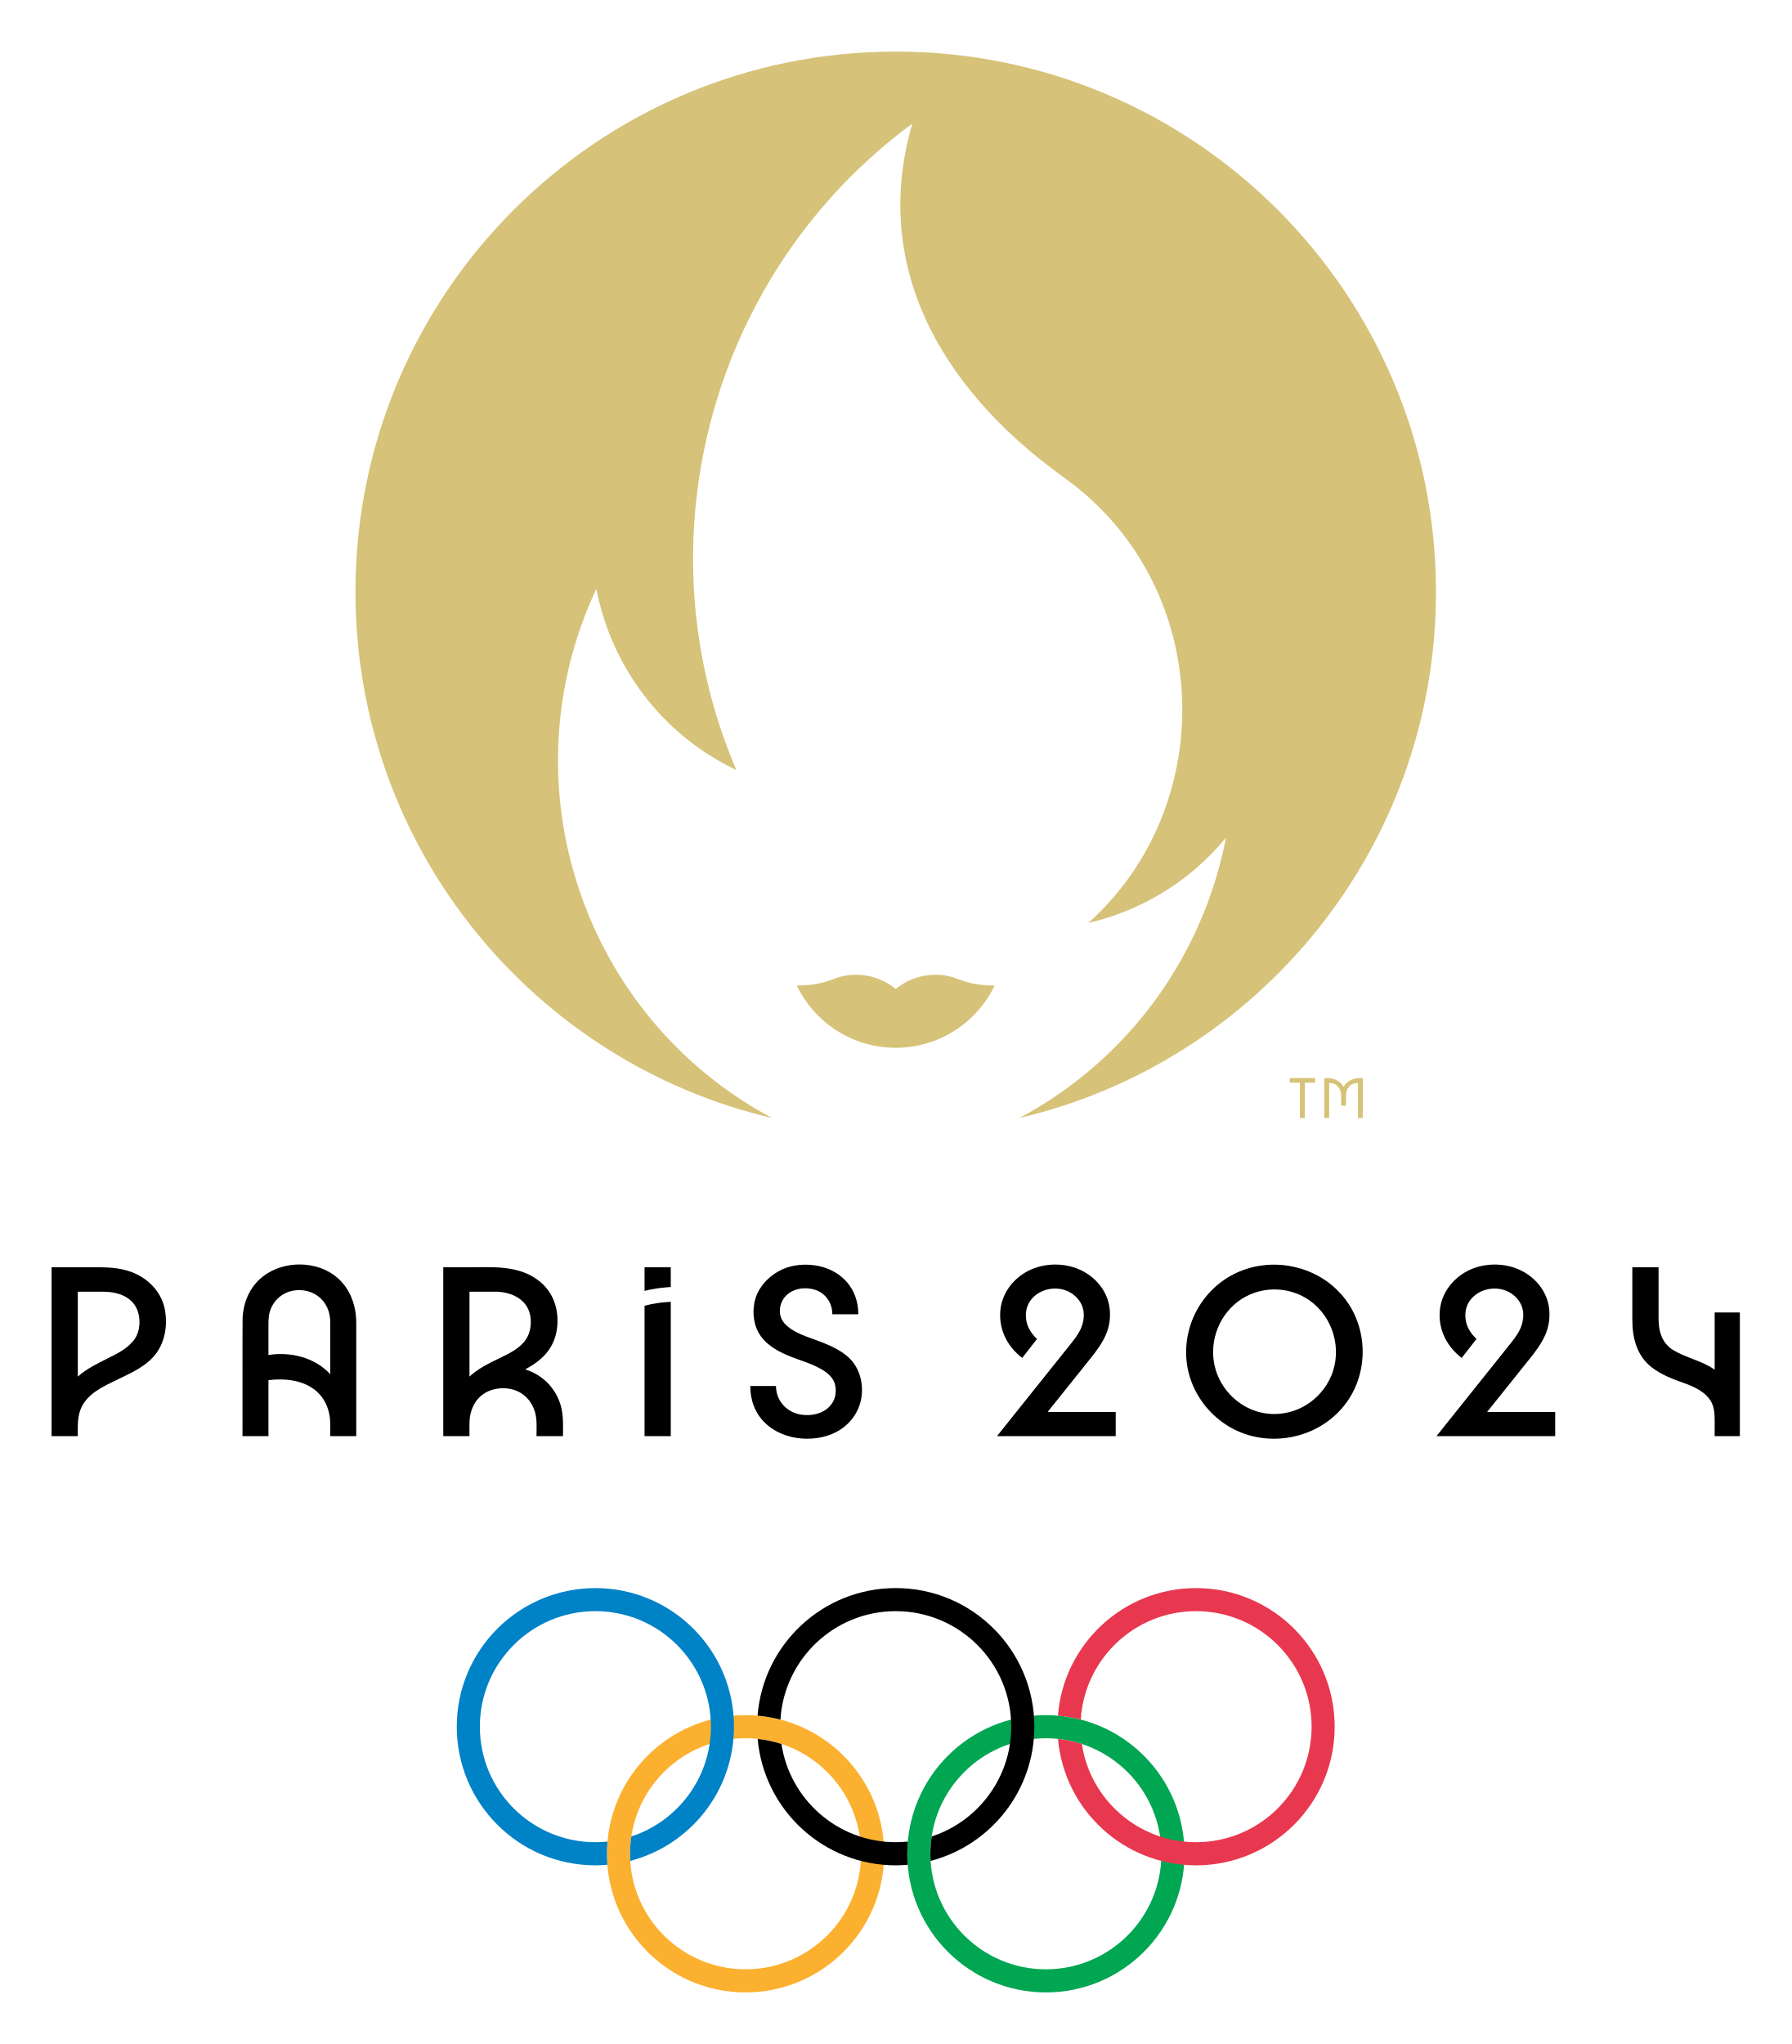
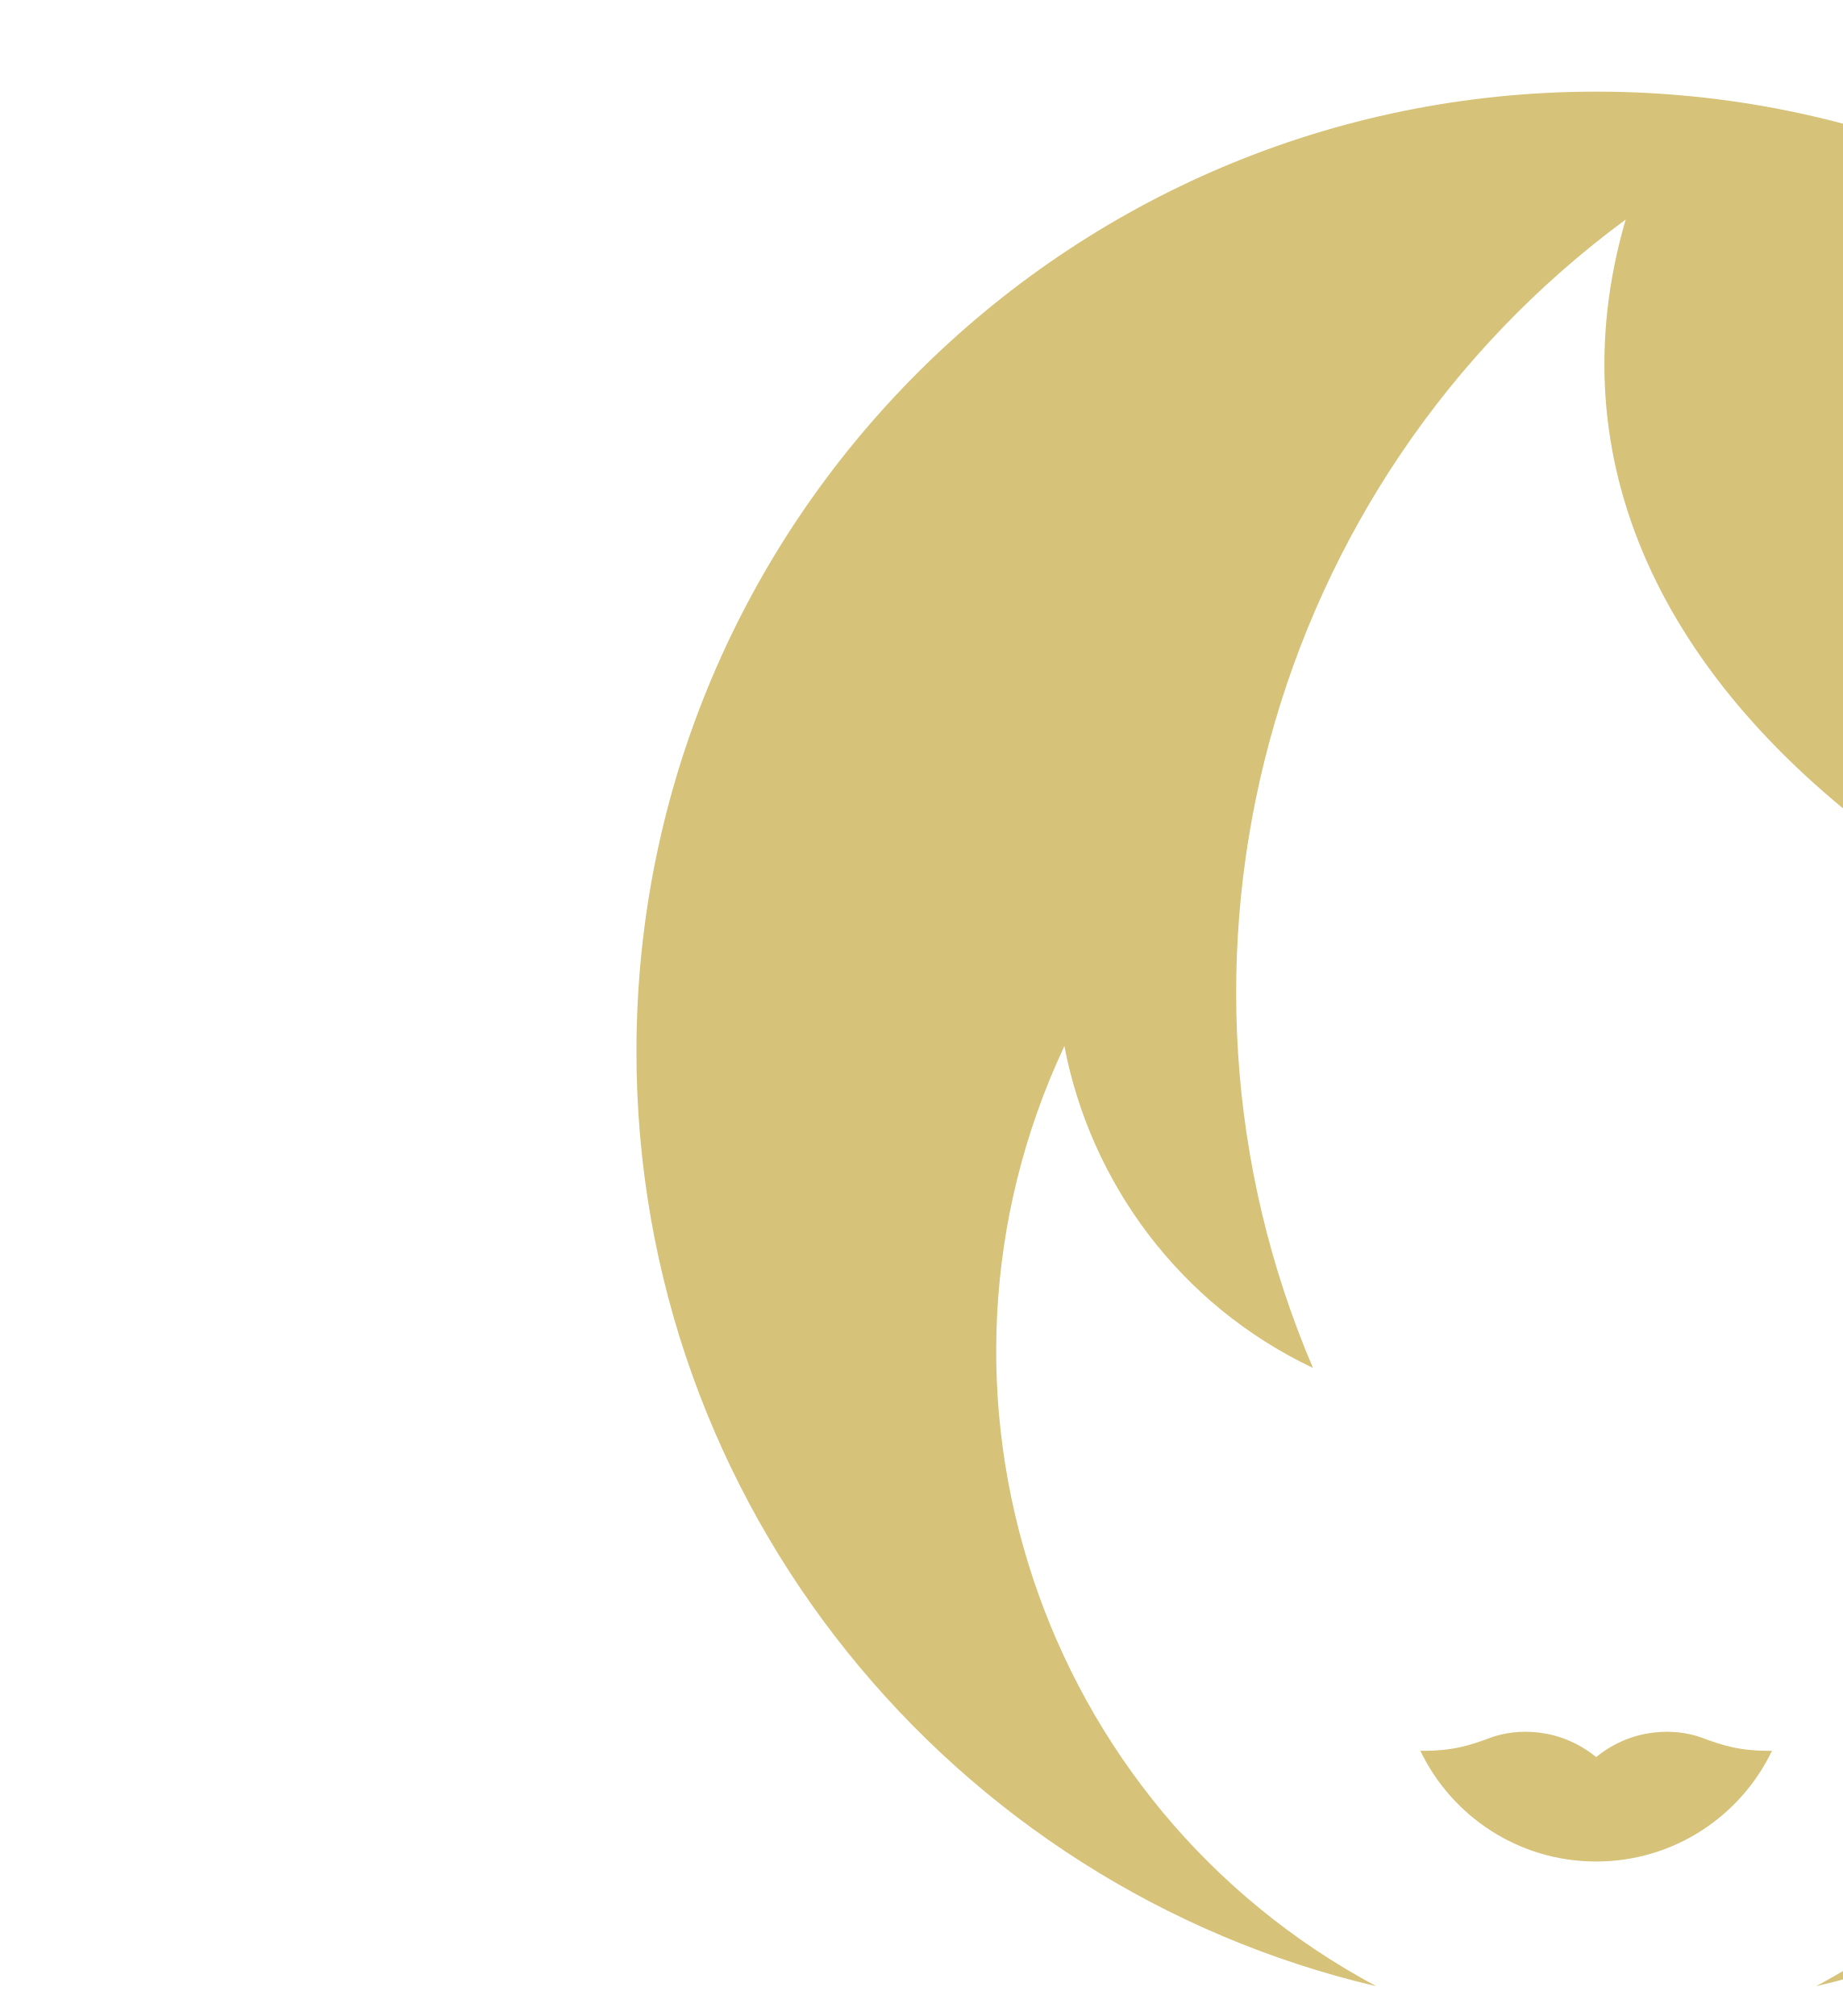
- <svg xmlns="http://www.w3.org/2000/svg" version="1.1" id="svg2" xml:space="preserve" width="173.679" height="198.145" viewBox="0 0 173.679 198.145">
+ <svg xmlns="http://www.w3.org/2000/svg" version="1.1" id="svg2" xml:space="preserve" width="100.679" height="110.145" viewBox="0 0 100 110">
  <defs id="defs6" />
  <g id="g10" transform="matrix(1.333333,0,0,-1.333333,-188.3856,697.5869)">
    <g id="g1068">
      <g transform="translate(151.1962,430.5627)" id="g5524">
        <path id="path5526" style="fill:#000000;fill-opacity:1;fill-rule:nonzero;stroke:none" d="m 0,0 c -0.914,0.44 -1.901,0.491 -2.895,0.491 h -3.262 v -12.276 h 1.907 c 0,0.695 -0.046,1.417 0.252,2.066 0.481,1.045 1.601,1.547 2.579,2.021 1.049,0.507 2.212,1.002 2.908,1.985 0.617,0.871 0.785,2.025 0.605,3.066 C 1.887,-1.457 1.073,-0.517 0,0 M -0.094,-4.693 C -0.547,-5.371 -1.313,-5.752 -2.023,-6.106 -2.798,-6.493 -3.596,-6.877 -4.25,-7.457 v 6.173 h 1.808 c 1.012,0 2.127,-0.311 2.527,-1.351 0.244,-0.634 0.202,-1.485 -0.179,-2.058" />
      </g>
      <g transform="translate(165.2189,430.7137)" id="g5528">
        <path id="path5530" style="fill:#000000;fill-opacity:1;fill-rule:nonzero;stroke:none" d="m 0,0 c -1.652,0.934 -4.02,0.658 -5.297,-0.781 -0.621,-0.699 -0.936,-1.599 -0.992,-2.524 -0.014,-0.234 -0.009,-8.631 -0.009,-8.631 h 1.888 v 4.067 c 1.112,0.141 2.357,0.033 3.29,-0.645 0.836,-0.607 1.203,-1.563 1.205,-2.573 0,-0.283 0,-0.849 0,-0.849 h 1.889 v 8.232 C 1.972,-2.194 1.353,-0.765 0,0 m -0.019,-7.328 c -1.122,1.138 -2.843,1.536 -4.391,1.289 v 2.006 c 0,0.369 -0.009,0.738 0.086,1.099 0.181,0.692 0.707,1.263 1.387,1.491 0.709,0.239 1.53,0.131 2.132,-0.318 0.604,-0.451 0.883,-1.144 0.89,-1.884 0.005,-0.576 0,-1.153 0,-1.729 v -2.073 c -0.035,0.039 -0.067,0.082 -0.104,0.119" />
      </g>
      <g transform="translate(180.1765,423.3387)" id="g5532">
        <path id="path5534" style="fill:#000000;fill-opacity:1;fill-rule:nonzero;stroke:none" d="M 0,0 C -0.218,0.116 -0.451,0.212 -0.695,0.289 -0.089,0.622 0.511,1.033 0.935,1.588 1.328,2.103 1.552,2.697 1.623,3.339 1.77,4.685 1.33,5.968 0.222,6.789 -1.254,7.885 -3.121,7.715 -4.854,7.715 H -6.657 V -4.561 h 1.907 c 0,0.364 -0.013,0.731 0.004,1.095 0.038,0.811 0.396,1.594 1.105,2.028 0.693,0.423 1.639,0.473 2.378,0.142 0.745,-0.334 1.228,-1.05 1.349,-1.846 0.071,-0.464 0.037,-0.951 0.037,-1.419 h 1.926 c 0,0.674 0.037,1.36 -0.112,2.022 C 1.69,-1.448 0.986,-0.527 0,0 m -2.88,5.94 c 1.214,0 2.442,-0.593 2.574,-1.921 C -0.242,3.38 -0.382,2.747 -0.807,2.256 -1.272,1.72 -1.965,1.396 -2.593,1.094 -3.355,0.727 -4.12,0.345 -4.75,-0.228 V 5.94 Z" />
      </g>
      <g transform="translate(188.1558,429.335)" id="g5536">
        <path id="path5538" style="fill:#000000;fill-opacity:1;fill-rule:nonzero;stroke:none" d="M 0,0 C 0.622,0.166 1.266,0.243 1.907,0.283 V 1.719 H 0 Z" />
      </g>
      <g transform="translate(188.1558,428.2586)" id="g5540">
        <path id="path5542" style="fill:#000000;fill-opacity:1;fill-rule:nonzero;stroke:none" d="M 0,0 V -9.481 H 1.907 V 0.283 C 1.266,0.256 0.621,0.162 0,0" />
      </g>
      <g transform="translate(202.7925,424.6701)" id="g5544">
        <path id="path5546" style="fill:#000000;fill-opacity:1;fill-rule:nonzero;stroke:none" d="m 0,0 c -0.684,0.537 -1.503,0.846 -2.312,1.142 -0.75,0.273 -1.622,0.562 -2.164,1.181 -0.501,0.571 -0.389,1.476 0.127,1.995 0.534,0.536 1.391,0.656 2.094,0.433 0.794,-0.251 1.273,-0.966 1.273,-1.786 h 1.888 c 0,0.9 -0.288,1.765 -0.907,2.428 -0.6,0.642 -1.427,1.024 -2.292,1.137 C -3.192,6.648 -4.124,6.531 -4.919,6.078 -5.665,5.654 -6.294,4.98 -6.561,4.153 -6.816,3.363 -6.76,2.377 -6.354,1.645 -5.901,0.83 -5.083,0.34 -4.248,-0.017 c 0.908,-0.387 1.955,-0.625 2.767,-1.204 0.327,-0.233 0.599,-0.532 0.696,-0.931 0.095,-0.39 0.06,-0.83 -0.121,-1.19 -0.441,-0.877 -1.539,-1.145 -2.438,-0.972 -1.008,0.193 -1.736,1.035 -1.736,2.067 h -1.87 c 0,-0.999 0.325,-1.941 1.04,-2.652 0.708,-0.706 1.691,-1.087 2.678,-1.166 1.035,-0.083 2.103,0.127 2.96,0.733 0.788,0.559 1.32,1.425 1.423,2.39 C 1.27,-1.816 0.906,-0.712 0,0" />
      </g>
      <g transform="translate(220.5643,424.4058)" id="g5548">
        <path id="path5550" style="fill:#000000;fill-opacity:1;fill-rule:nonzero;stroke:none" d="M 0,0 C 0.422,0.524 0.833,1.076 1.112,1.692 1.387,2.3 1.486,2.973 1.412,3.636 1.271,4.898 0.398,5.945 -0.74,6.465 -1.903,6.996 -3.368,6.971 -4.506,6.389 -5.655,5.802 -6.479,4.681 -6.548,3.375 -6.619,2.04 -5.998,0.86 -4.948,0.057 l 1.076,1.378 c -0.386,0.369 -0.692,0.816 -0.78,1.352 -0.085,0.516 0.003,1.037 0.317,1.462 0.616,0.833 1.853,1.084 2.768,0.624 0.457,-0.229 0.841,-0.627 1.005,-1.116 0.171,-0.509 0.09,-1.094 -0.127,-1.576 -0.22,-0.487 -0.57,-0.903 -0.901,-1.317 -1.275,-1.595 -2.55,-3.189 -3.824,-4.783 -0.455,-0.57 -0.911,-1.14 -1.366,-1.709 h 8.631 v 1.756 H -3.1 Z" />
      </g>
      <g transform="translate(238.5062,429.4107)" id="g5552">
        <path id="path5554" style="fill:#000000;fill-opacity:1;fill-rule:nonzero;stroke:none" d="m 0,0 c -1.902,1.859 -4.881,2.359 -7.295,1.245 -2.435,-1.124 -3.901,-3.709 -3.648,-6.373 0.248,-2.612 2.2,-4.851 4.737,-5.494 2.574,-0.652 5.398,0.308 6.939,2.492 1.549,2.196 1.504,5.279 -0.113,7.426 C 0.431,-0.454 0.224,-0.219 0,0 m -0.425,-6.261 c -0.745,-1.749 -2.503,-2.873 -4.408,-2.758 -1.846,0.11 -3.449,1.433 -3.984,3.192 -0.549,1.806 0.103,3.823 1.601,4.967 1.505,1.148 3.636,1.189 5.191,0.112 1.738,-1.204 2.429,-3.563 1.6,-5.513" />
      </g>
      <g transform="translate(252.5199,424.4058)" id="g5556">
        <path id="path5558" style="fill:#000000;fill-opacity:1;fill-rule:nonzero;stroke:none" d="M 0,0 C 0.422,0.524 0.833,1.076 1.112,1.692 1.387,2.3 1.486,2.973 1.412,3.636 1.27,4.898 0.398,5.945 -0.74,6.465 -1.903,6.996 -3.368,6.971 -4.506,6.389 -5.655,5.802 -6.479,4.681 -6.548,3.375 -6.619,2.04 -5.999,0.86 -4.948,0.057 l 1.076,1.378 c -0.386,0.369 -0.692,0.816 -0.78,1.352 -0.085,0.516 0.002,1.037 0.317,1.462 0.616,0.833 1.853,1.084 2.768,0.624 C -1.11,4.644 -0.726,4.246 -0.562,3.757 -0.391,3.248 -0.472,2.663 -0.689,2.181 -0.909,1.694 -1.259,1.278 -1.591,0.864 -2.865,-0.731 -4.14,-2.325 -5.414,-3.919 -5.87,-4.489 -6.325,-5.059 -6.78,-5.628 h 8.631 v 1.756 H -3.1 Z" />
      </g>
      <g transform="translate(265.9663,427.7676)" id="g5560">
        <path id="path5562" style="fill:#000000;fill-opacity:1;fill-rule:nonzero;stroke:none" d="m 0,0 v -4.161 c -0.908,0.647 -2.043,0.844 -2.993,1.413 -0.821,0.491 -1.082,1.35 -1.086,2.259 -0.005,0.89 0,3.775 0,3.775 h -1.908 c 0,0 -0.002,-2.555 0,-3.833 0.002,-1.308 0.324,-2.587 1.395,-3.429 0.66,-0.519 1.454,-0.839 2.241,-1.114 0.702,-0.246 1.448,-0.554 1.93,-1.147 C -0.042,-6.704 0,-7.263 0,-7.839 V -8.99 H 1.832 V 0 Z" />
      </g>
      <g transform="translate(205.5795,388.4116)" id="g5564">
        <path id="path5566" style="fill:#fcb030;fill-opacity:1;fill-rule:nonzero;stroke:none" d="m 0,0 c 0,-5.566 -4.515,-10.08 -10.081,-10.08 -5.567,0 -10.078,4.514 -10.078,10.08 0,5.567 4.511,10.079 10.078,10.079 C -4.515,10.079 0,5.567 0,0 m -10.081,8.399 c -4.638,0 -8.398,-3.761 -8.398,-8.399 0,-4.638 3.76,-8.399 8.398,-8.399 4.64,0 8.401,3.761 8.401,8.399 0,4.638 -3.761,8.399 -8.401,8.399" />
      </g>
      <g transform="translate(227.4189,388.4116)" id="g5568">
        <path id="path5570" style="fill:#00a652;fill-opacity:1;fill-rule:nonzero;stroke:none" d="m 0,0 c 0,-5.566 -4.514,-10.08 -10.08,-10.08 -5.567,0 -10.08,4.514 -10.08,10.08 0,5.567 4.513,10.079 10.08,10.079 C -4.514,10.079 0,5.567 0,0 m -10.08,8.399 c -4.64,0 -8.399,-3.761 -8.399,-8.399 0,-4.638 3.759,-8.399 8.399,-8.399 4.639,0 8.4,3.761 8.4,8.399 0,4.638 -3.761,8.399 -8.4,8.399" />
      </g>
      <g transform="translate(184.5818,407.7274)" id="g5572">
        <path id="path5574" style="fill:#0082c7;fill-opacity:1;fill-rule:nonzero;stroke:none" d="m 0,0 c -5.568,0 -10.08,-4.51 -10.08,-10.077 0,-5.566 4.512,-10.079 10.08,-10.079 0.294,0 0.583,0.017 0.872,0.041 -0.02,0.263 -0.034,0.53 -0.034,0.799 0,0.301 0.017,0.593 0.041,0.885 -0.29,-0.028 -0.582,-0.043 -0.879,-0.043 -4.64,0 -8.401,3.758 -8.401,8.397 0,4.64 3.761,8.401 8.401,8.401 4.638,0 8.399,-3.761 8.399,-8.401 0,-3.725 -2.426,-6.881 -5.786,-7.981 -0.061,-0.411 -0.095,-0.832 -0.095,-1.258 0,-0.175 0.007,-0.344 0.017,-0.517 4.339,1.127 7.542,5.069 7.542,9.756 C 10.077,-4.51 5.566,0 0,0" />
      </g>
      <g transform="translate(228.2572,407.7294)" id="g5576">
        <path id="path5578" style="fill:#e8384f;fill-opacity:1;fill-rule:nonzero;stroke:none" d="m 0,0 c -5.296,0 -9.635,-4.084 -10.044,-9.276 0.568,-0.049 1.124,-0.144 1.662,-0.286 0.267,4.398 3.918,7.884 8.382,7.884 4.641,0 8.401,-3.761 8.401,-8.399 0,-4.641 -3.76,-8.399 -8.401,-8.399 -4.209,0 -7.699,3.099 -8.304,7.14 -0.554,0.181 -1.136,0.305 -1.734,0.369 0.449,-5.148 4.772,-9.191 10.038,-9.191 5.566,0 10.079,4.513 10.079,10.081 C 10.079,-4.512 5.566,0 0,0" />
      </g>
      <g transform="translate(206.4196,407.7294)" id="g5580">
        <path id="path5582" style="fill:#000000;fill-opacity:1;fill-rule:nonzero;stroke:none" d="m 0,0 c -5.298,0 -9.638,-4.089 -10.046,-9.276 0.57,-0.051 1.124,-0.148 1.664,-0.286 0.267,4.398 3.916,7.884 8.382,7.884 4.639,0 8.399,-3.761 8.399,-8.399 0,-3.727 -2.426,-6.883 -5.784,-7.983 -0.06,-0.413 -0.095,-0.832 -0.095,-1.258 0,-0.174 0.005,-0.344 0.017,-0.517 4.337,1.127 7.542,5.069 7.542,9.758 C 10.079,-4.512 5.567,0 0,0" />
      </g>
      <g transform="translate(207.2594,388.4116)" id="g5584">
        <path id="path5586" style="fill:#000000;fill-opacity:1;fill-rule:nonzero;stroke:none" d="M 0,0 C 0,0.301 0.015,0.593 0.041,0.885 -0.25,0.857 -0.543,0.842 -0.84,0.842 c -4.212,0 -7.699,3.099 -8.308,7.139 -0.554,0.182 -1.132,0.305 -1.73,0.368 0.449,-5.146 4.771,-9.189 10.038,-9.189 0.294,0 0.585,0.017 0.872,0.041 C 0.01,-0.536 0,-0.269 0,0" />
      </g>
      <g transform="translate(210.7446,452.0781)" id="g5588">
        <path id="path5590" style="fill:#d6c278;fill-opacity:1;fill-rule:nonzero;stroke:none" d="M 0,0 C -1.054,0.392 -2.827,0.428 -4.326,-0.792 -5.825,0.428 -7.598,0.392 -8.652,0 c -0.881,-0.328 -1.572,-0.547 -2.87,-0.536 1.286,-2.681 4.026,-4.53 7.196,-4.53 3.17,0 5.91,1.849 7.196,4.53 C 1.572,-0.547 0.881,-0.328 0,0" />
      </g>
      <g transform="translate(206.4196,519.4402)" id="g5592">
        <path id="path5594" style="fill:#d6c278;fill-opacity:1;fill-rule:nonzero;stroke:none" d="m 0,0 c -21.695,0 -39.284,-17.588 -39.284,-39.284 0,-18.597 12.925,-34.177 30.282,-38.247 -13.793,7.379 -19.417,24.299 -12.766,38.472 1.075,-5.597 4.724,-10.584 10.176,-13.172 -7.111,16.632 -1.875,36.184 12.8,46.997 -2.887,-9.885 1.547,-18.93 11.058,-25.759 10.879,-7.81 11.339,-23.747 1.738,-32.362 3.814,0.888 7.362,2.988 10.012,6.203 C 22.381,-65.576 17.099,-73.198 9,-77.531 c 17.358,4.07 30.282,19.65 30.282,38.247 C 39.282,-17.588 21.695,0 0,0" />
      </g>
      <g transform="translate(235.0679,444.4763)" id="g5596">
        <path id="path5598" style="fill:#d6c278;fill-opacity:1;fill-rule:nonzero;stroke:none" d="M 0,0 H 0.742 V -2.569 H 1.099 V 0 H 1.841 V 0.335 H 0 Z M 5.125,0.335 C 4.571,0.335 4.129,0.094 3.914,-0.304 3.7,0.094 3.258,0.335 2.703,0.335 H 2.511 v -2.904 h 0.358 v 2.546 h 0.013 c 0.519,0 0.854,-0.366 0.854,-0.929 v -0.723 h 0.357 v 0.723 c 0,0.563 0.335,0.929 0.853,0.929 h 0.013 v -2.546 h 0.358 v 2.904 z" />
      </g>
    </g>
  </g>
</svg>
